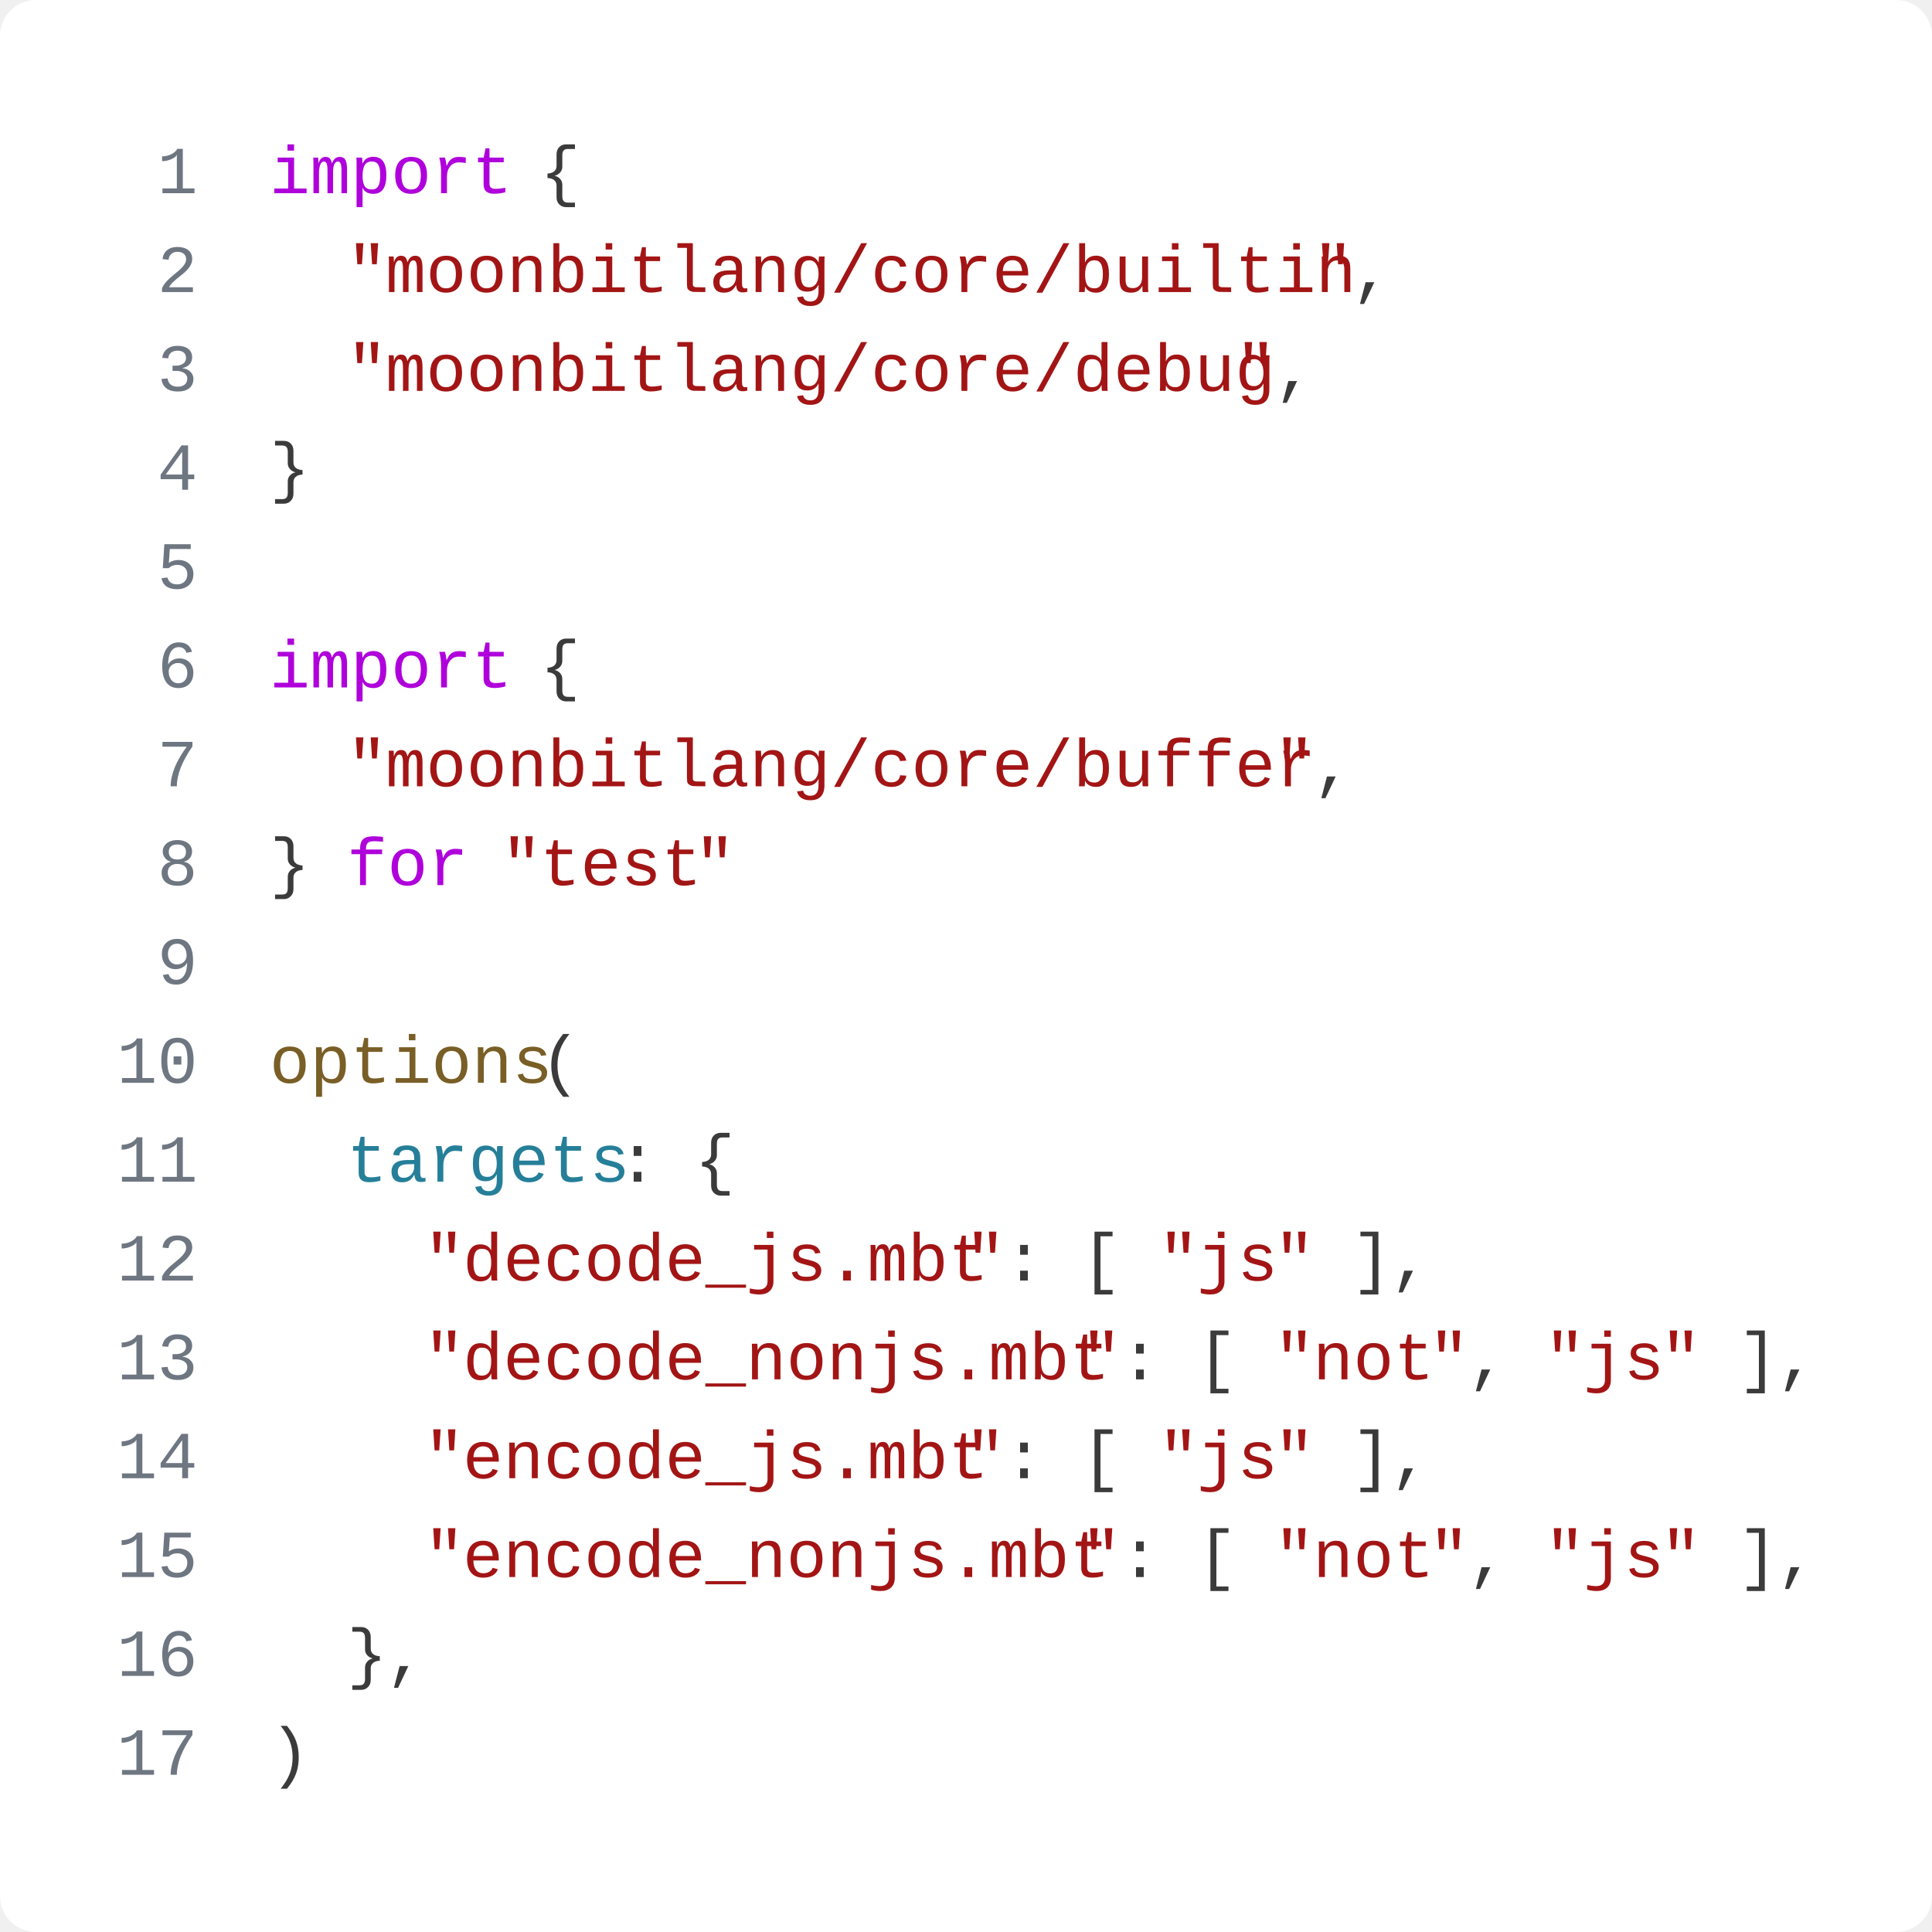
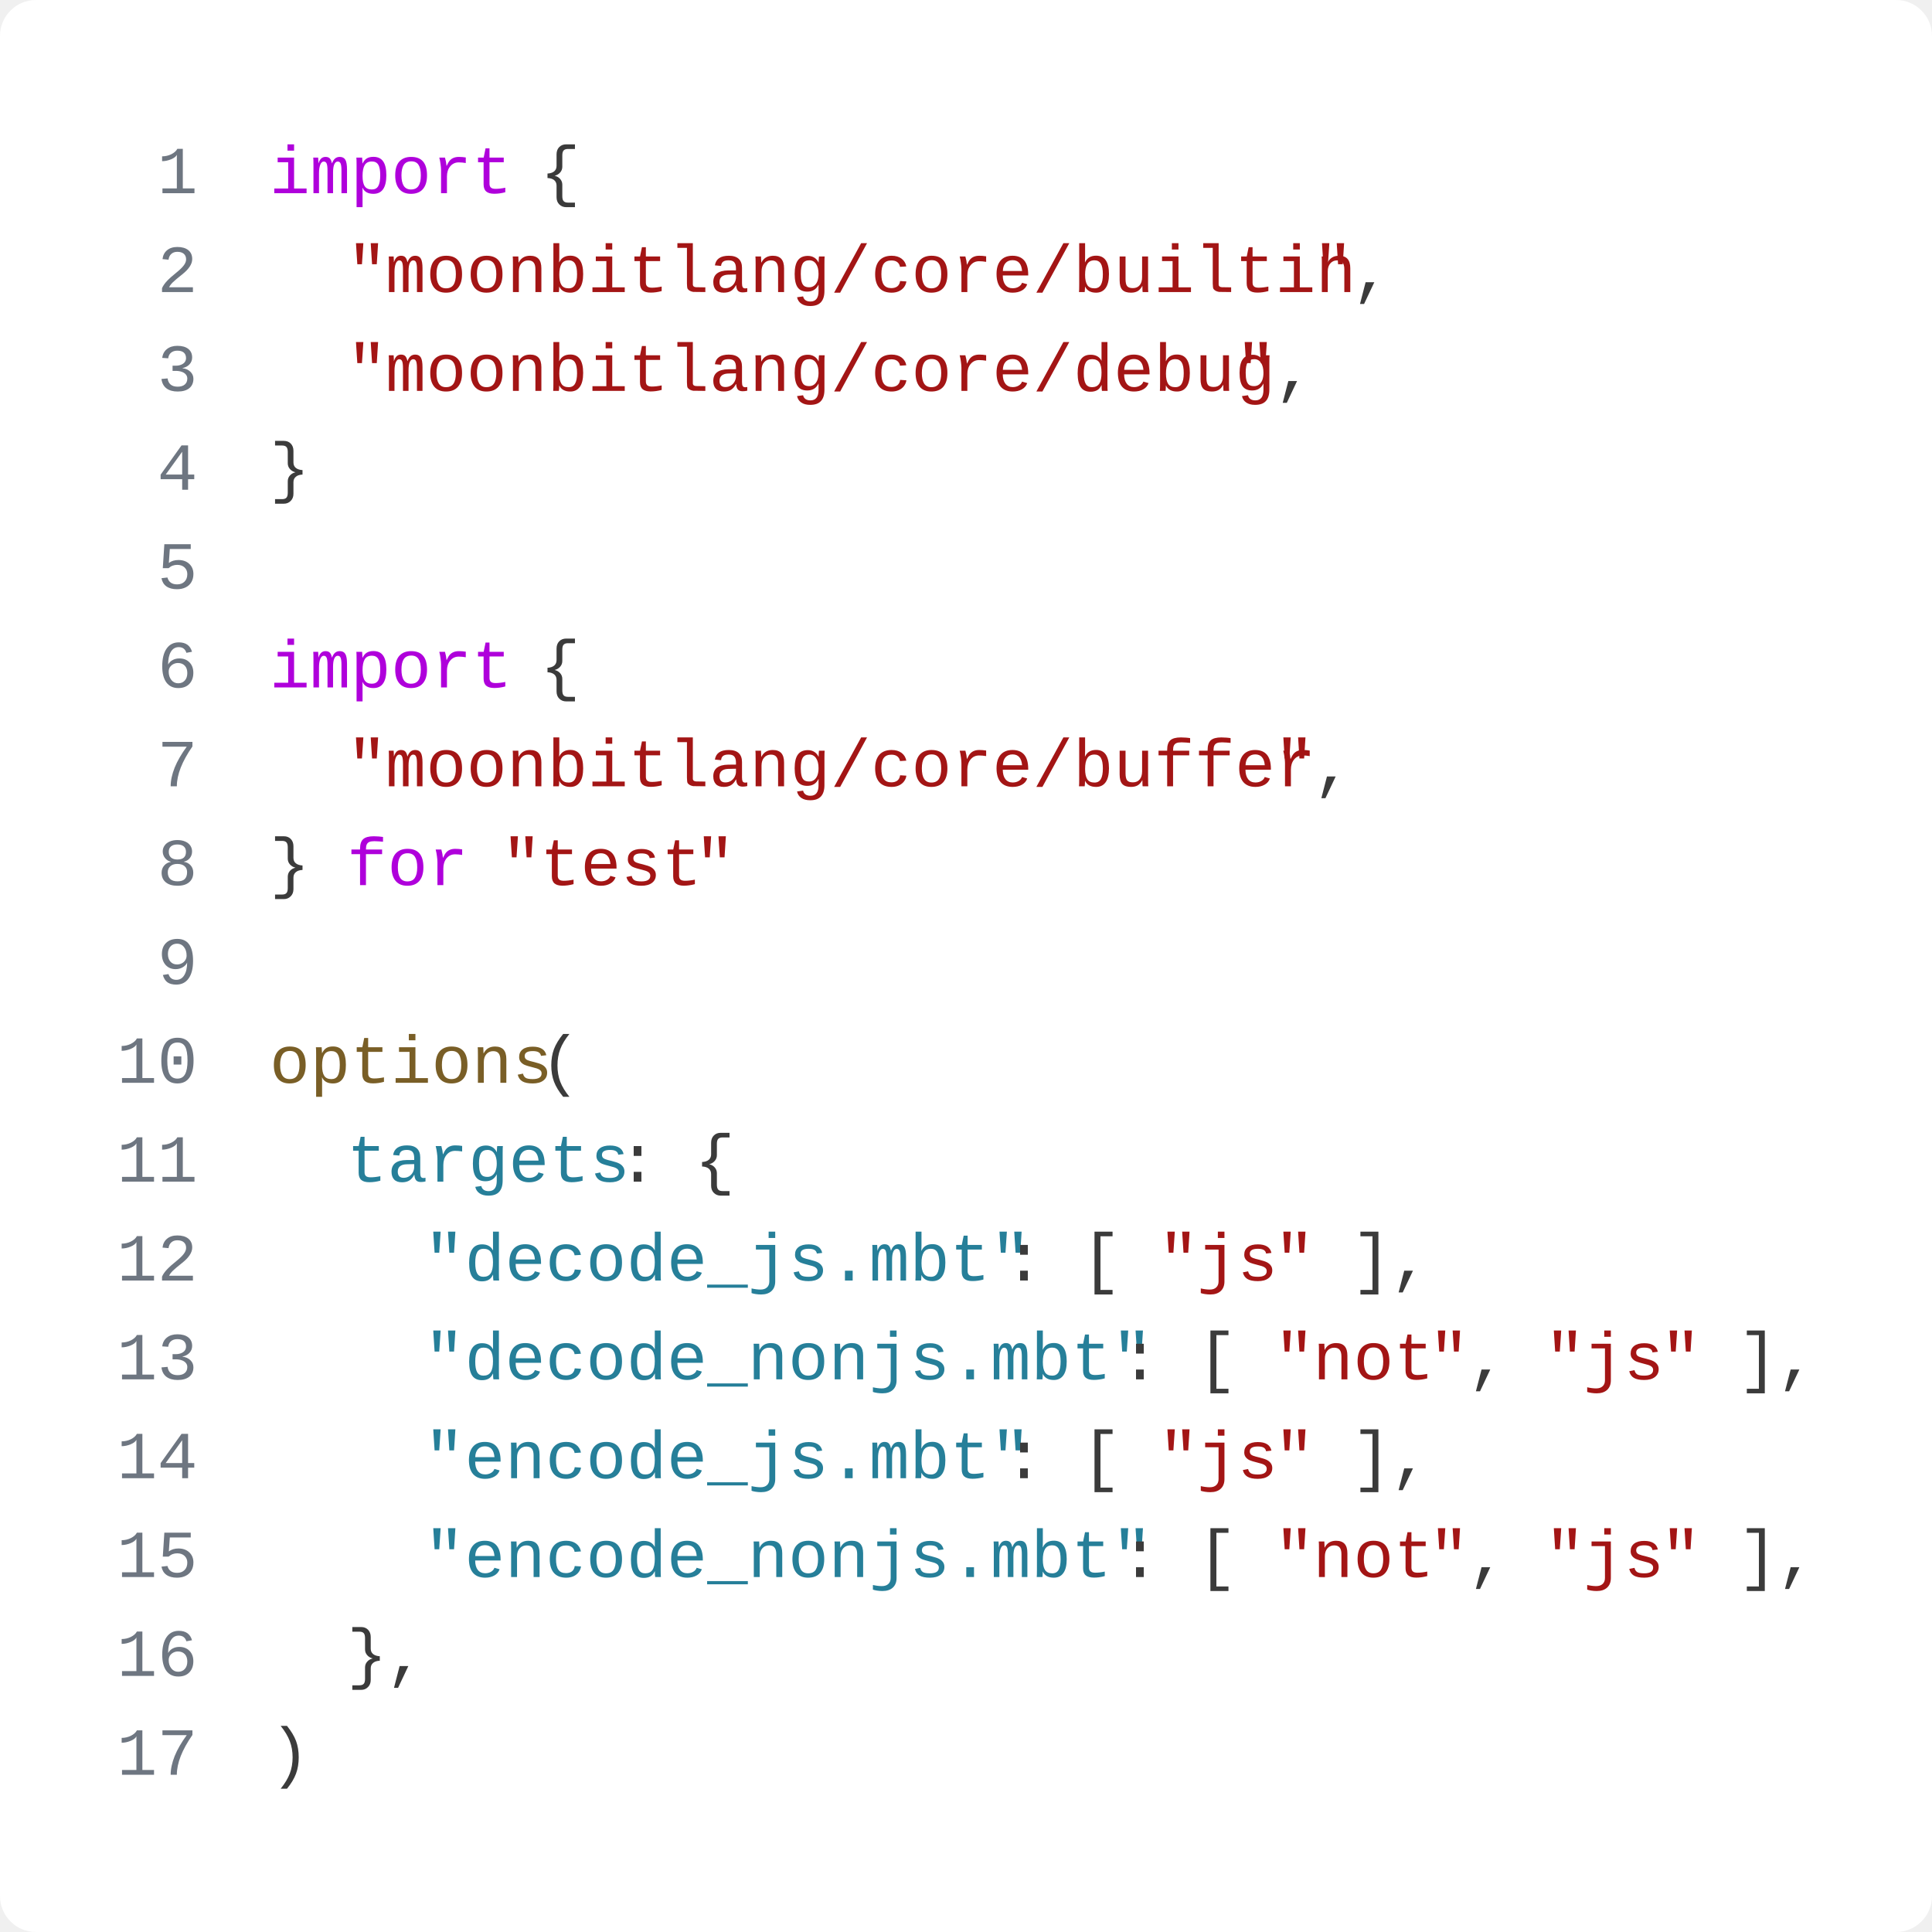
<svg xmlns="http://www.w3.org/2000/svg" width="430" height="430" viewBox="0 0 430 430">
  <rect width="100%" height="100%" rx="8" fill="#FFFFFF" />
  <g font-family="SFMono-Regular, Menlo, Monaco, Consolas, 'Liberation Mono', monospace" xml:space="preserve">
    <text x="26" y="43" fill="#6E7681" font-size="15"> 1</text>
    <text x="60.0" y="43" fill="#AF00DB" font-size="15">import</text>
    <text x="111.6" y="43" fill="#3B3B3B" font-size="15"> </text>
    <text x="120.2" y="43" fill="#3B3B3B" font-size="15">{</text>
    <text x="26" y="65" fill="#6E7681" font-size="15"> 2</text>
    <text x="60.0" y="65" fill="#3B3B3B" font-size="15">  </text>
    <text x="77.2" y="65" fill="#A31515" font-size="15">"</text>
    <text x="85.8" y="65" fill="#A31515" font-size="15">moonbitlang/core/builtin</text>
    <text x="292.2" y="65" fill="#A31515" font-size="15">"</text>
    <text x="300.8" y="65" fill="#3B3B3B" font-size="15">,</text>
    <text x="26" y="87" fill="#6E7681" font-size="15"> 3</text>
    <text x="60.0" y="87" fill="#3B3B3B" font-size="15">  </text>
    <text x="77.2" y="87" fill="#A31515" font-size="15">"</text>
    <text x="85.8" y="87" fill="#A31515" font-size="15">moonbitlang/core/debug</text>
    <text x="275.0" y="87" fill="#A31515" font-size="15">"</text>
    <text x="283.6" y="87" fill="#3B3B3B" font-size="15">,</text>
    <text x="26" y="109" fill="#6E7681" font-size="15"> 4</text>
    <text x="60.0" y="109" fill="#3B3B3B" font-size="15">}</text>
    <text x="26" y="131" fill="#6E7681" font-size="15"> 5</text>
    <text x="26" y="153" fill="#6E7681" font-size="15"> 6</text>
    <text x="60.0" y="153" fill="#AF00DB" font-size="15">import</text>
    <text x="111.6" y="153" fill="#3B3B3B" font-size="15"> </text>
    <text x="120.2" y="153" fill="#3B3B3B" font-size="15">{</text>
    <text x="26" y="175" fill="#6E7681" font-size="15"> 7</text>
    <text x="60.0" y="175" fill="#3B3B3B" font-size="15">  </text>
    <text x="77.2" y="175" fill="#A31515" font-size="15">"</text>
    <text x="85.8" y="175" fill="#A31515" font-size="15">moonbitlang/core/buffer</text>
    <text x="283.6" y="175" fill="#A31515" font-size="15">"</text>
    <text x="292.2" y="175" fill="#3B3B3B" font-size="15">,</text>
    <text x="26" y="197" fill="#6E7681" font-size="15"> 8</text>
    <text x="60.0" y="197" fill="#3B3B3B" font-size="15">}</text>
    <text x="68.6" y="197" fill="#3B3B3B" font-size="15"> </text>
    <text x="77.2" y="197" fill="#AF00DB" font-size="15">for</text>
    <text x="103.0" y="197" fill="#3B3B3B" font-size="15"> </text>
    <text x="111.6" y="197" fill="#A31515" font-size="15">"</text>
    <text x="120.2" y="197" fill="#A31515" font-size="15">test</text>
    <text x="154.6" y="197" fill="#A31515" font-size="15">"</text>
    <text x="26" y="219" fill="#6E7681" font-size="15"> 9</text>
    <text x="26" y="241" fill="#6E7681" font-size="15">10</text>
    <text x="60.0" y="241" fill="#795E26" font-size="15">options</text>
    <text x="120.2" y="241" fill="#3B3B3B" font-size="15">(</text>
    <text x="26" y="263" fill="#6E7681" font-size="15">11</text>
    <text x="60.0" y="263" fill="#3B3B3B" font-size="15">  </text>
    <text x="77.2" y="263" fill="#267F99" font-size="15">targets</text>
    <text x="137.4" y="263" fill="#3B3B3B" font-size="15">:</text>
    <text x="146.0" y="263" fill="#3B3B3B" font-size="15"> </text>
    <text x="154.6" y="263" fill="#3B3B3B" font-size="15">{</text>
    <text x="26" y="285" fill="#6E7681" font-size="15">12</text>
    <text x="60.0" y="285" fill="#3B3B3B" font-size="15">    </text>
-     <text x="94.4" y="285" fill="#A31515" font-size="15">"</text>
-     <text x="103.0" y="285" fill="#A31515" font-size="15">decode_js.mbt</text>
-     <text x="214.8" y="285" fill="#A31515" font-size="15">"</text>
+     <text x="94.4" y="285" fill="#267F99" font-size="15">"decode_js.mbt"</text>
    <text x="223.4" y="285" fill="#3B3B3B" font-size="15">:</text>
    <text x="232.0" y="285" fill="#3B3B3B" font-size="15"> </text>
    <text x="240.6" y="285" fill="#3B3B3B" font-size="15">[</text>
    <text x="249.2" y="285" fill="#3B3B3B" font-size="15"> </text>
    <text x="257.8" y="285" fill="#A31515" font-size="15">"</text>
    <text x="266.4" y="285" fill="#A31515" font-size="15">js</text>
    <text x="283.6" y="285" fill="#A31515" font-size="15">"</text>
    <text x="292.2" y="285" fill="#3B3B3B" font-size="15"> </text>
    <text x="300.8" y="285" fill="#3B3B3B" font-size="15">]</text>
    <text x="309.4" y="285" fill="#3B3B3B" font-size="15">,</text>
    <text x="26" y="307" fill="#6E7681" font-size="15">13</text>
    <text x="60.0" y="307" fill="#3B3B3B" font-size="15">    </text>
-     <text x="94.4" y="307" fill="#A31515" font-size="15">"</text>
-     <text x="103.0" y="307" fill="#A31515" font-size="15">decode_nonjs.mbt</text>
-     <text x="240.6" y="307" fill="#A31515" font-size="15">"</text>
+     <text x="94.4" y="307" fill="#267F99" font-size="15">"decode_nonjs.mbt"</text>
    <text x="249.2" y="307" fill="#3B3B3B" font-size="15">:</text>
    <text x="257.8" y="307" fill="#3B3B3B" font-size="15"> </text>
    <text x="266.4" y="307" fill="#3B3B3B" font-size="15">[</text>
    <text x="275.0" y="307" fill="#3B3B3B" font-size="15"> </text>
    <text x="283.6" y="307" fill="#A31515" font-size="15">"</text>
    <text x="292.2" y="307" fill="#A31515" font-size="15">not</text>
    <text x="318.0" y="307" fill="#A31515" font-size="15">"</text>
    <text x="326.6" y="307" fill="#3B3B3B" font-size="15">,</text>
    <text x="335.2" y="307" fill="#3B3B3B" font-size="15"> </text>
    <text x="343.8" y="307" fill="#A31515" font-size="15">"</text>
    <text x="352.4" y="307" fill="#A31515" font-size="15">js</text>
    <text x="369.6" y="307" fill="#A31515" font-size="15">"</text>
    <text x="378.2" y="307" fill="#3B3B3B" font-size="15"> </text>
    <text x="386.8" y="307" fill="#3B3B3B" font-size="15">]</text>
    <text x="395.4" y="307" fill="#3B3B3B" font-size="15">,</text>
    <text x="26" y="329" fill="#6E7681" font-size="15">14</text>
    <text x="60.0" y="329" fill="#3B3B3B" font-size="15">    </text>
-     <text x="94.4" y="329" fill="#A31515" font-size="15">"</text>
-     <text x="103.0" y="329" fill="#A31515" font-size="15">encode_js.mbt</text>
-     <text x="214.8" y="329" fill="#A31515" font-size="15">"</text>
+     <text x="94.4" y="329" fill="#267F99" font-size="15">"encode_js.mbt"</text>
    <text x="223.4" y="329" fill="#3B3B3B" font-size="15">:</text>
    <text x="232.0" y="329" fill="#3B3B3B" font-size="15"> </text>
    <text x="240.6" y="329" fill="#3B3B3B" font-size="15">[</text>
    <text x="249.2" y="329" fill="#3B3B3B" font-size="15"> </text>
    <text x="257.8" y="329" fill="#A31515" font-size="15">"</text>
    <text x="266.4" y="329" fill="#A31515" font-size="15">js</text>
    <text x="283.6" y="329" fill="#A31515" font-size="15">"</text>
    <text x="292.2" y="329" fill="#3B3B3B" font-size="15"> </text>
    <text x="300.8" y="329" fill="#3B3B3B" font-size="15">]</text>
    <text x="309.4" y="329" fill="#3B3B3B" font-size="15">,</text>
    <text x="26" y="351" fill="#6E7681" font-size="15">15</text>
    <text x="60.0" y="351" fill="#3B3B3B" font-size="15">    </text>
-     <text x="94.4" y="351" fill="#A31515" font-size="15">"</text>
-     <text x="103.0" y="351" fill="#A31515" font-size="15">encode_nonjs.mbt</text>
-     <text x="240.6" y="351" fill="#A31515" font-size="15">"</text>
+     <text x="94.4" y="351" fill="#267F99" font-size="15">"encode_nonjs.mbt"</text>
    <text x="249.2" y="351" fill="#3B3B3B" font-size="15">:</text>
    <text x="257.8" y="351" fill="#3B3B3B" font-size="15"> </text>
    <text x="266.4" y="351" fill="#3B3B3B" font-size="15">[</text>
    <text x="275.0" y="351" fill="#3B3B3B" font-size="15"> </text>
    <text x="283.6" y="351" fill="#A31515" font-size="15">"</text>
    <text x="292.2" y="351" fill="#A31515" font-size="15">not</text>
    <text x="318.0" y="351" fill="#A31515" font-size="15">"</text>
    <text x="326.6" y="351" fill="#3B3B3B" font-size="15">,</text>
    <text x="335.2" y="351" fill="#3B3B3B" font-size="15"> </text>
    <text x="343.8" y="351" fill="#A31515" font-size="15">"</text>
    <text x="352.4" y="351" fill="#A31515" font-size="15">js</text>
    <text x="369.6" y="351" fill="#A31515" font-size="15">"</text>
    <text x="378.2" y="351" fill="#3B3B3B" font-size="15"> </text>
    <text x="386.8" y="351" fill="#3B3B3B" font-size="15">]</text>
    <text x="395.4" y="351" fill="#3B3B3B" font-size="15">,</text>
    <text x="26" y="373" fill="#6E7681" font-size="15">16</text>
    <text x="60.0" y="373" fill="#3B3B3B" font-size="15">  </text>
    <text x="77.2" y="373" fill="#3B3B3B" font-size="15">}</text>
    <text x="85.8" y="373" fill="#3B3B3B" font-size="15">,</text>
    <text x="26" y="395" fill="#6E7681" font-size="15">17</text>
    <text x="60.0" y="395" fill="#3B3B3B" font-size="15">)</text>
  </g>
</svg>
